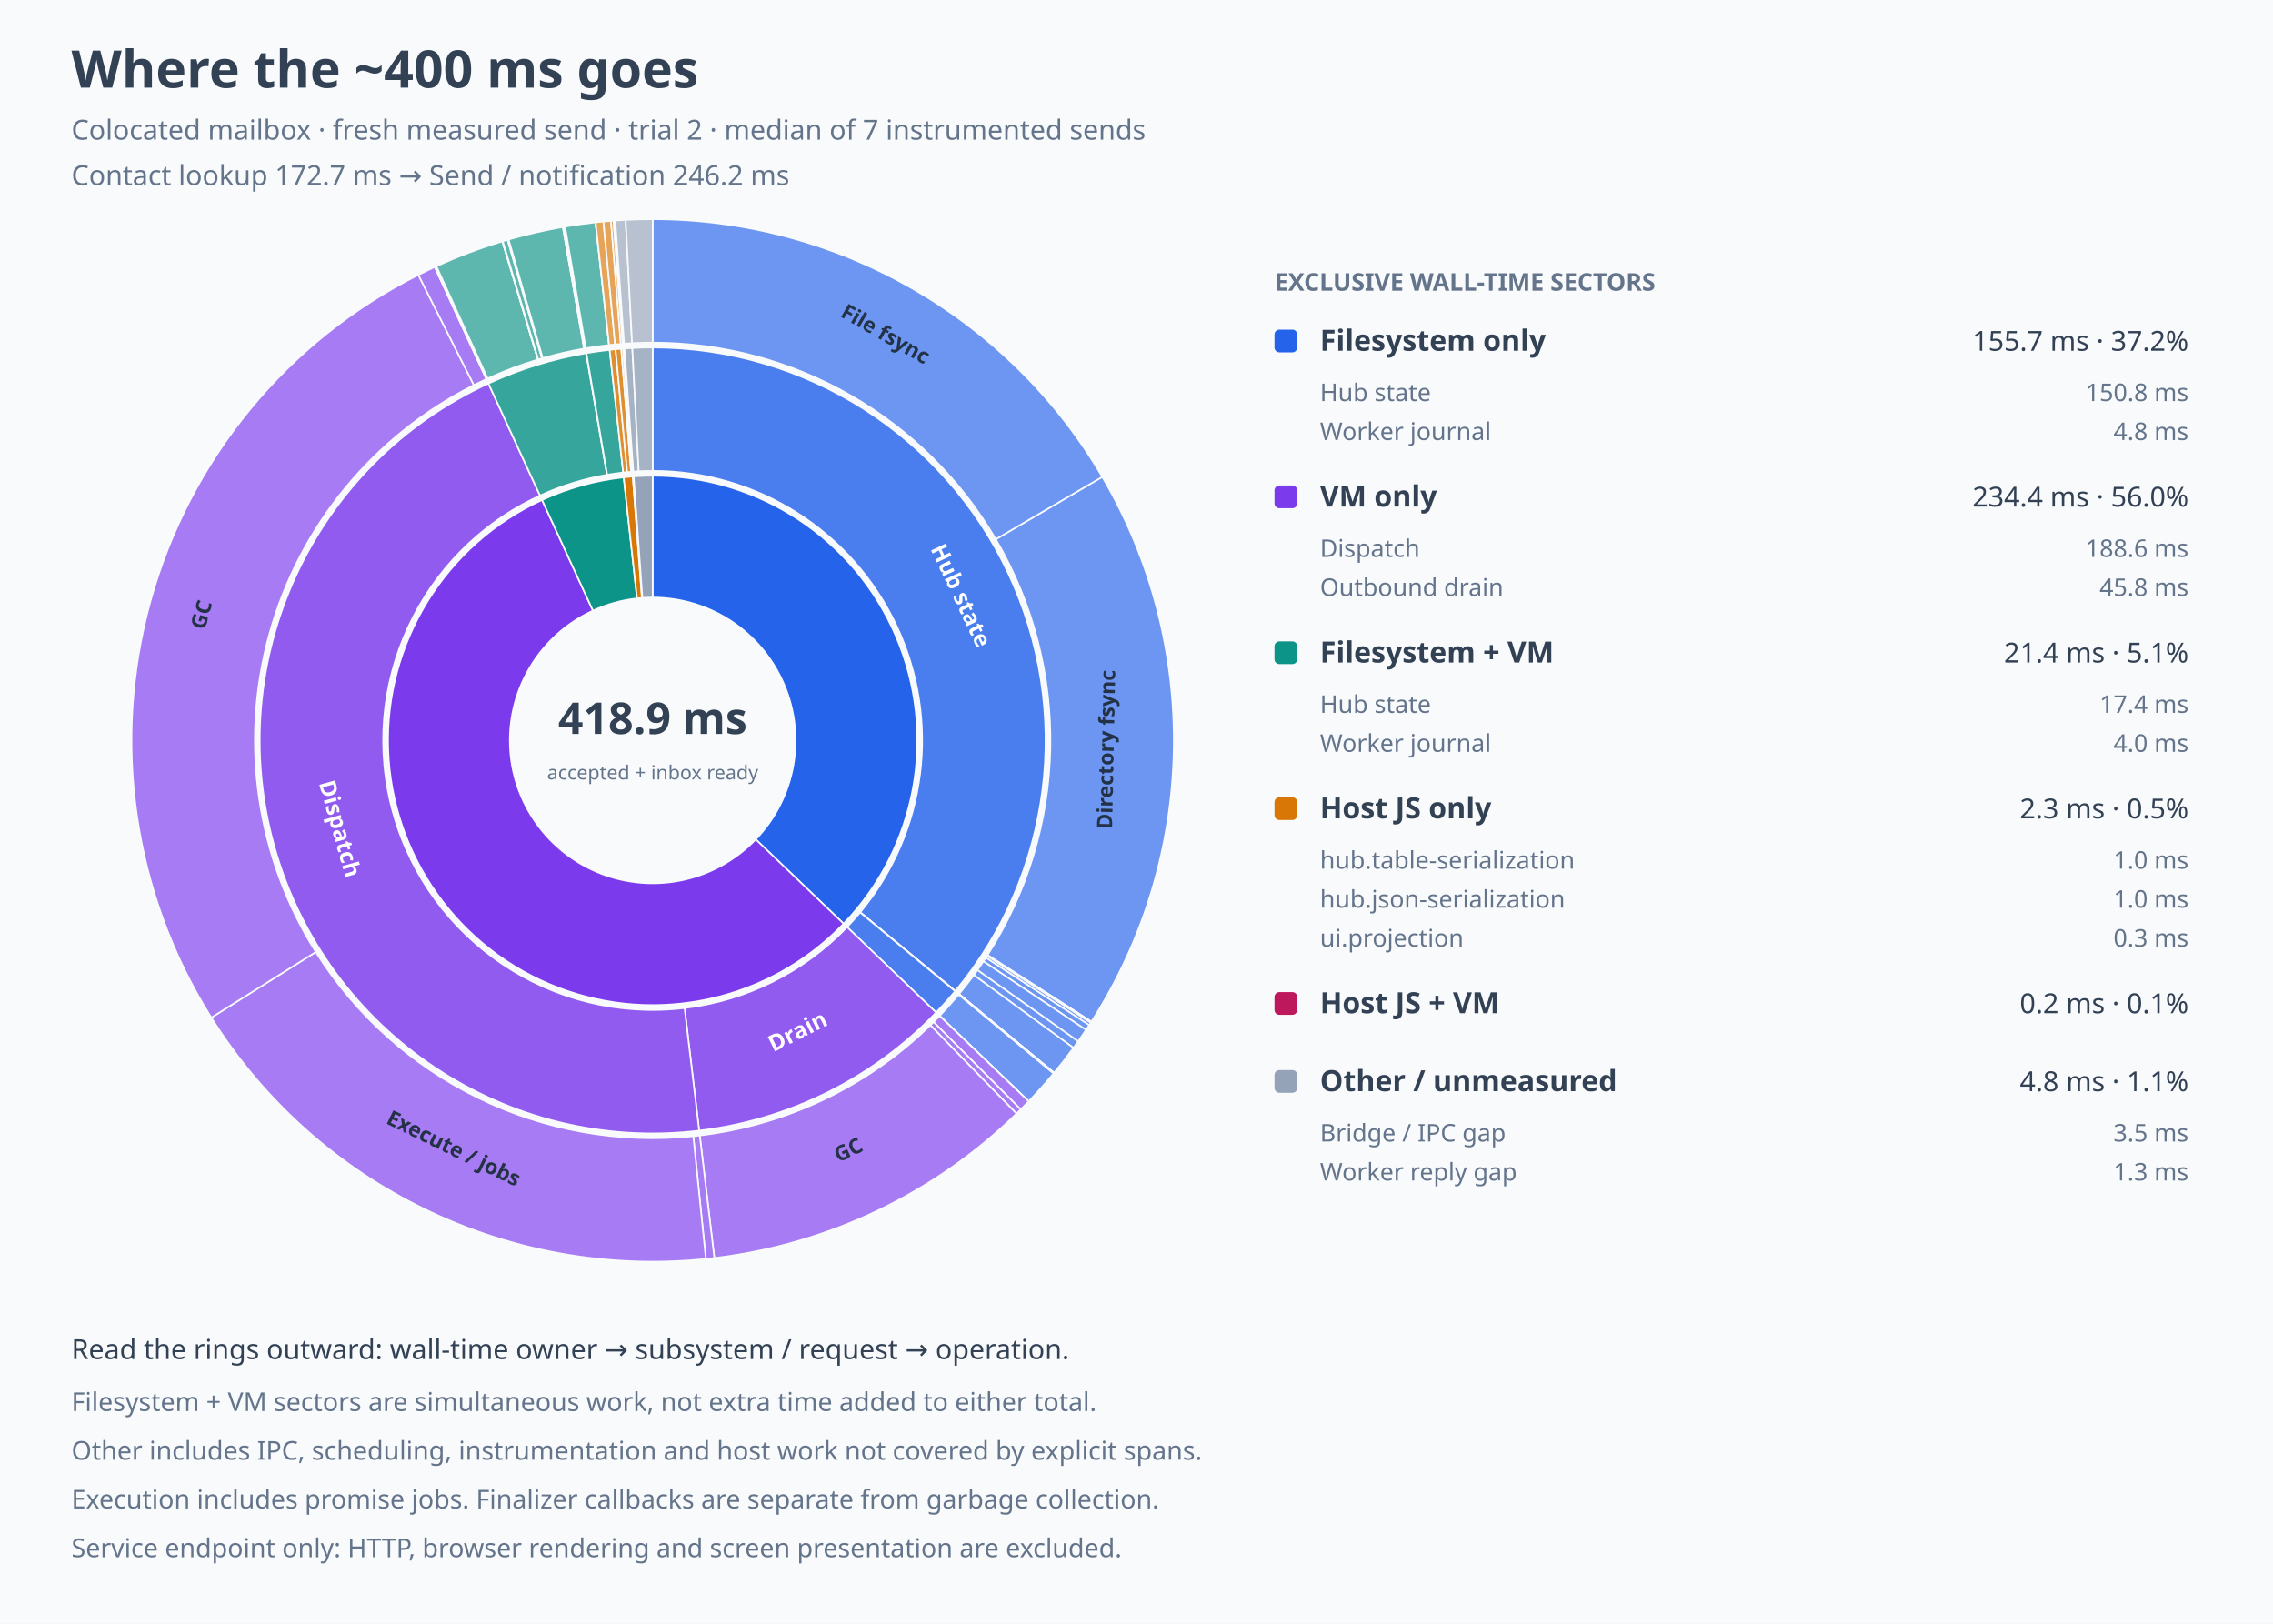
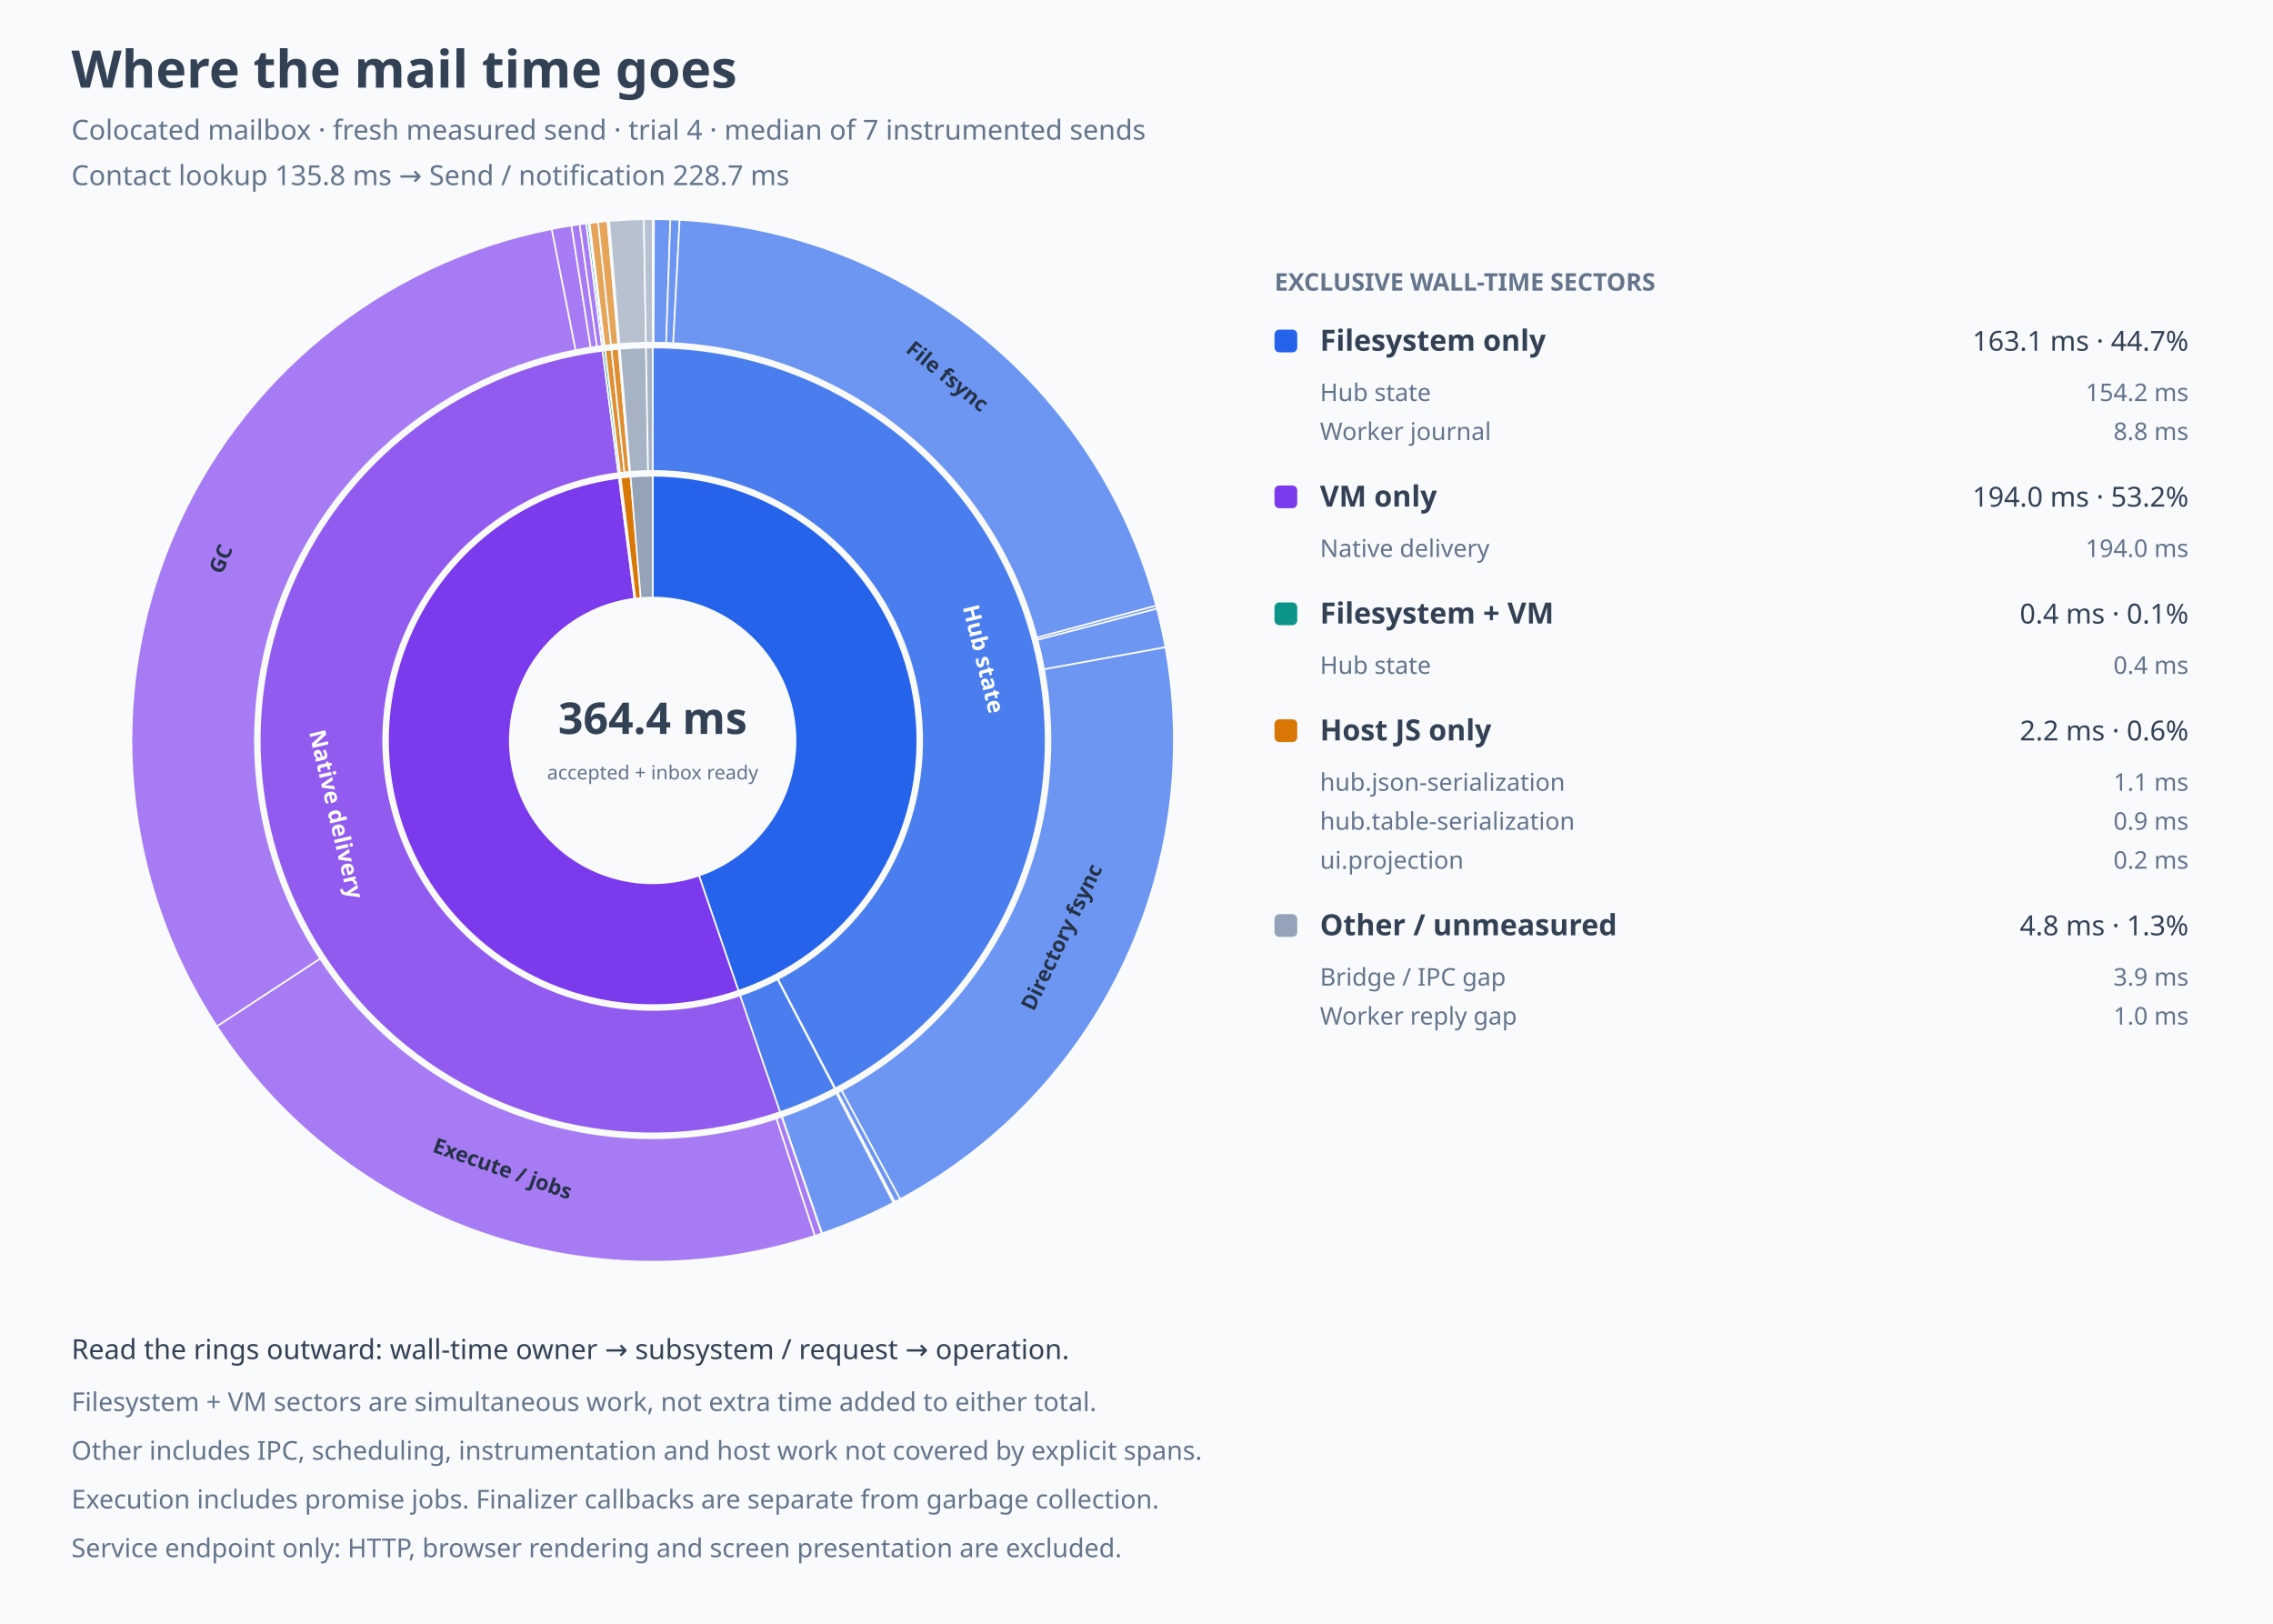
<svg xmlns="http://www.w3.org/2000/svg" width="1400" height="1000" viewBox="0 0 1400 1000" role="img" aria-labelledby="title desc">
  <rect width="1400" height="1000" fill="#f8fafc" />
  <g font-family="system-ui, sans-serif">
-     <text x="44" y="54" font-size="32" fill="#334155" font-weight="650" text-anchor="start">Where the ~400 ms goes</text>
-     <text x="44" y="86" font-size="17" fill="#64748b" font-weight="400" text-anchor="start">Colocated mailbox · fresh measured send · trial 2 · median of 7 instrumented sends</text>
-     <text x="44" y="114" font-size="17" fill="#64748b" font-weight="400" text-anchor="start">Contact lookup 172.7 ms → Send / notification 246.2 ms</text>
-     <path d="M 402.000,293.000 A 163,163 0 0 1 519.596,568.873 L 465.487,516.938 A 88,88 0 0 0 402.000,368.000 Z" fill="#2563eb" stroke="#f8fafc" stroke-width="1" />
-     <path d="M 402.000,214.000 A 242,242 0 0 1 588.411,610.321 L 529.869,561.856 A 166,166 0 0 0 402.000,290.000 Z" fill="#4a7eee" stroke="#f8fafc" stroke-width="1" />
-     <text x="587.50" y="368.75" transform="rotate(64.81 587.50 368.75)" font-size="14" fill="#fff" font-weight="600" text-anchor="middle">Hub state</text>
-     <path d="M 402.000,135.000 A 321,321 0 0 1 678.987,293.768 L 613.407,332.178 A 245,245 0 0 0 402.000,211.000 Z" fill="#6d96f2" stroke="#f8fafc" stroke-width="1" />
-     <text x="543.23" y="209.61" transform="rotate(29.82 543.23 209.61)" font-size="13" fill="#243247" font-weight="600" text-anchor="middle">File fsync</text>
-     <path d="M 678.987,293.768 A 321,321 0 0 1 672.269,629.192 L 608.280,588.187 A 245,245 0 0 0 613.407,332.178 Z" fill="#6d96f2" stroke="#f8fafc" stroke-width="1" />
-     <text x="685.94" y="461.69" transform="rotate(271.15 685.94 461.69)" font-size="13" fill="#243247" font-weight="600" text-anchor="middle">Directory fsync</text>
-     <path d="M 672.269,629.192 A 321,321 0 0 1 671.812,629.904 L 607.931,588.731 A 245,245 0 0 0 608.280,588.187 Z" fill="#6d96f2" stroke="#f8fafc" stroke-width="1" />
-     <path d="M 671.812,629.904 A 321,321 0 0 1 670.882,631.339 L 607.221,589.825 A 245,245 0 0 0 607.931,588.731 Z" fill="#6d96f2" stroke="#f8fafc" stroke-width="1" />
-     <path d="M 670.882,631.339 A 321,321 0 0 1 668.940,634.281 L 605.739,592.071 A 245,245 0 0 0 607.221,589.825 Z" fill="#6d96f2" stroke="#f8fafc" stroke-width="1" />
-     <path d="M 668.940,634.281 A 321,321 0 0 1 664.093,641.333 L 602.040,597.454 A 245,245 0 0 0 605.739,592.071 Z" fill="#6d96f2" stroke="#f8fafc" stroke-width="1" />
-     <path d="M 664.093,641.333 A 321,321 0 0 1 661.203,645.354 L 599.834,600.522 A 245,245 0 0 0 602.040,597.454 Z" fill="#6d96f2" stroke="#f8fafc" stroke-width="1" />
-     <path d="M 661.203,645.354 A 321,321 0 0 1 649.264,660.698 L 590.722,612.234 A 245,245 0 0 0 599.834,600.522 Z" fill="#6d96f2" stroke="#f8fafc" stroke-width="1" />
-     <path d="M 588.411,610.321 A 242,242 0 0 1 588.280,610.478 L 529.779,561.965 A 166,166 0 0 0 529.869,561.856 Z" fill="#4a7eee" stroke="#f8fafc" stroke-width="1" />
-     <path d="M 649.264,660.698 A 321,321 0 0 1 649.255,660.709 L 590.715,612.242 A 245,245 0 0 0 590.722,612.234 Z" fill="#6d96f2" stroke="#f8fafc" stroke-width="1" />
-     <path d="M 649.255,660.709 A 321,321 0 0 1 649.225,660.745 L 590.692,612.270 A 245,245 0 0 0 590.715,612.242 Z" fill="#6d96f2" stroke="#f8fafc" stroke-width="1" />
-     <path d="M 649.225,660.745 A 321,321 0 0 1 649.091,660.907 L 590.590,612.393 A 245,245 0 0 0 590.692,612.270 Z" fill="#6d96f2" stroke="#f8fafc" stroke-width="1" />
-     <path d="M 588.280,610.478 A 242,242 0 0 1 576.590,623.578 L 521.760,570.950 A 166,166 0 0 0 529.779,561.965 Z" fill="#4a7eee" stroke="#f8fafc" stroke-width="1" />
-     <path d="M 649.091,660.907 A 321,321 0 0 1 649.076,660.925 L 590.578,612.407 A 245,245 0 0 0 590.590,612.393 Z" fill="#6d96f2" stroke="#f8fafc" stroke-width="1" />
-     <path d="M 649.076,660.925 A 321,321 0 0 1 649.061,660.944 L 590.567,612.421 A 245,245 0 0 0 590.578,612.407 Z" fill="#6d96f2" stroke="#f8fafc" stroke-width="1" />
-     <path d="M 649.061,660.944 A 321,321 0 0 1 648.990,661.029 L 590.513,612.486 A 245,245 0 0 0 590.567,612.421 Z" fill="#6d96f2" stroke="#f8fafc" stroke-width="1" />
-     <path d="M 648.990,661.029 A 321,321 0 0 1 648.900,661.138 L 590.444,612.570 A 245,245 0 0 0 590.513,612.486 Z" fill="#6d96f2" stroke="#f8fafc" stroke-width="1" />
-     <path d="M 648.900,661.138 A 321,321 0 0 1 633.638,678.227 L 578.796,625.612 A 245,245 0 0 0 590.444,612.570 Z" fill="#6d96f2" stroke="#f8fafc" stroke-width="1" />
-     <path d="M 633.638,678.227 A 321,321 0 0 1 633.584,678.283 L 578.754,625.656 A 245,245 0 0 0 578.796,625.612 Z" fill="#6d96f2" stroke="#f8fafc" stroke-width="1" />
-     <path d="M 519.596,568.873 A 163,163 0 1 1 333.850,307.931 L 365.207,376.061 A 88,88 0 1 0 465.487,516.938 Z" fill="#7c3aed" stroke="#f8fafc" stroke-width="1" />
-     <path d="M 576.590,623.578 A 242,242 0 0 1 430.634,696.300 L 421.641,620.834 A 166,166 0 0 0 521.760,570.950 Z" fill="#925bf0" stroke="#f8fafc" stroke-width="1" />
-     <text x="493.42" y="639.49" transform="rotate(333.52 493.42 639.49)" font-size="14" fill="#fff" font-weight="600" text-anchor="middle">Drain</text>
-     <path d="M 633.584,678.283 A 321,321 0 0 1 628.719,683.243 L 575.041,629.441 A 245,245 0 0 0 578.754,625.656 Z" fill="#a77bf3" stroke="#f8fafc" stroke-width="1" />
-     <path d="M 628.719,683.243 A 321,321 0 0 1 626.114,685.813 L 573.053,631.402 A 245,245 0 0 0 575.041,629.441 Z" fill="#a77bf3" stroke="#f8fafc" stroke-width="1" />
-     <path d="M 626.114,685.813 A 321,321 0 0 1 439.981,774.745 L 430.989,699.279 A 245,245 0 0 0 573.053,631.402 Z" fill="#a77bf3" stroke="#f8fafc" stroke-width="1" />
-     <text x="524.44" y="712.25" transform="rotate(334.46 524.44 712.25)" font-size="13" fill="#243247" font-weight="600" text-anchor="middle">GC</text>
-     <path d="M 430.634,696.300 A 242,242 0 0 1 300.820,236.167 L 332.595,305.205 A 166,166 0 0 0 421.641,620.834 Z" fill="#925bf0" stroke="#f8fafc" stroke-width="1" />
-     <text x="204.70" y="511.66" transform="rotate(434.25 204.70 511.66)" font-size="14" fill="#fff" font-weight="600" text-anchor="middle">Dispatch</text>
-     <path d="M 439.981,774.745 A 321,321 0 0 1 434.763,775.324 L 427.006,699.721 A 245,245 0 0 0 430.989,699.279 Z" fill="#a77bf3" stroke="#f8fafc" stroke-width="1" />
-     <path d="M 434.763,775.324 A 321,321 0 0 1 130.159,626.715 L 194.520,586.296 A 245,245 0 0 0 427.006,699.721 Z" fill="#a77bf3" stroke="#f8fafc" stroke-width="1" />
-     <text x="277.47" y="711.24" transform="rotate(386.01 277.47 711.24)" font-size="13" fill="#243247" font-weight="600" text-anchor="middle">Execute / jobs</text>
-     <path d="M 130.159,626.715 A 321,321 0 0 1 257.666,169.279 L 291.838,237.163 A 245,245 0 0 0 194.520,586.296 Z" fill="#a77bf3" stroke="#f8fafc" stroke-width="1" />
-     <text x="128.43" y="379.74" transform="rotate(285.58 128.43 379.74)" font-size="13" fill="#243247" font-weight="600" text-anchor="middle">GC</text>
-     <path d="M 257.666,169.279 A 321,321 0 0 1 267.790,164.403 L 299.565,233.442 A 245,245 0 0 0 291.838,237.163 Z" fill="#a77bf3" stroke="#f8fafc" stroke-width="1" />
-     <path d="M 333.850,307.931 A 163,163 0 0 1 384.147,293.981 L 392.361,368.529 A 88,88 0 0 0 365.207,376.061 Z" fill="#0d9488" stroke="#f8fafc" stroke-width="1" />
-     <path d="M 300.820,236.167 A 242,242 0 0 1 361.013,217.496 L 373.885,292.398 A 166,166 0 0 0 332.595,305.205 Z" fill="#36a69c" stroke="#f8fafc" stroke-width="1" />
-     <path d="M 267.790,164.403 A 321,321 0 0 1 267.811,164.393 L 299.582,233.434 A 245,245 0 0 0 299.565,233.442 Z" fill="#5db7af" stroke="#f8fafc" stroke-width="1" />
-     <path d="M 267.811,164.393 A 321,321 0 0 1 268.194,164.218 L 299.874,233.300 A 245,245 0 0 0 299.582,233.434 Z" fill="#5db7af" stroke="#f8fafc" stroke-width="1" />
-     <path d="M 268.194,164.218 A 321,321 0 0 1 268.421,164.113 L 300.047,233.221 A 245,245 0 0 0 299.874,233.300 Z" fill="#5db7af" stroke="#f8fafc" stroke-width="1" />
-     <path d="M 268.421,164.113 A 321,321 0 0 1 268.785,163.947 L 300.325,233.094 A 245,245 0 0 0 300.047,233.221 Z" fill="#5db7af" stroke="#f8fafc" stroke-width="1" />
-     <path d="M 268.785,163.947 A 321,321 0 0 1 309.399,148.647 L 331.323,221.416 A 245,245 0 0 0 300.325,233.094 Z" fill="#5db7af" stroke="#f8fafc" stroke-width="1" />
-     <path d="M 309.399,148.647 A 321,321 0 0 1 309.479,148.623 L 331.384,221.397 A 245,245 0 0 0 331.323,221.416 Z" fill="#5db7af" stroke="#f8fafc" stroke-width="1" />
-     <path d="M 309.479,148.623 A 321,321 0 0 1 309.656,148.569 L 331.519,221.357 A 245,245 0 0 0 331.384,221.397 Z" fill="#5db7af" stroke="#f8fafc" stroke-width="1" />
-     <path d="M 309.656,148.569 A 321,321 0 0 1 312.624,147.694 L 333.784,220.688 A 245,245 0 0 0 331.519,221.357 Z" fill="#5db7af" stroke="#f8fafc" stroke-width="1" />
-     <path d="M 312.624,147.694 A 321,321 0 0 1 313.266,147.508 L 334.275,220.547 A 245,245 0 0 0 333.784,220.688 Z" fill="#5db7af" stroke="#f8fafc" stroke-width="1" />
-     <path d="M 313.266,147.508 A 321,321 0 0 1 346.658,139.807 L 359.760,214.669 A 245,245 0 0 0 334.275,220.547 Z" fill="#5db7af" stroke="#f8fafc" stroke-width="1" />
-     <path d="M 346.658,139.807 A 321,321 0 0 1 346.823,139.778 L 359.887,214.647 A 245,245 0 0 0 359.760,214.669 Z" fill="#5db7af" stroke="#f8fafc" stroke-width="1" />
-     <path d="M 346.823,139.778 A 321,321 0 0 1 347.622,139.639 L 360.497,214.541 A 245,245 0 0 0 359.887,214.647 Z" fill="#5db7af" stroke="#f8fafc" stroke-width="1" />
-     <path d="M 347.622,139.639 A 321,321 0 0 1 347.632,139.638 L 360.504,214.540 A 245,245 0 0 0 360.497,214.541 Z" fill="#5db7af" stroke="#f8fafc" stroke-width="1" />
-     <path d="M 347.632,139.638 A 321,321 0 0 1 347.633,139.638 L 360.505,214.540 A 245,245 0 0 0 360.504,214.540 Z" fill="#5db7af" stroke="#f8fafc" stroke-width="1" />
-     <path d="M 361.013,217.496 A 242,242 0 0 1 361.166,217.470 L 373.990,292.380 A 166,166 0 0 0 373.885,292.398 Z" fill="#36a69c" stroke="#f8fafc" stroke-width="1" />
-     <path d="M 347.633,139.638 A 321,321 0 0 1 347.646,139.635 L 360.515,214.538 A 245,245 0 0 0 360.505,214.540 Z" fill="#5db7af" stroke="#f8fafc" stroke-width="1" />
-     <path d="M 347.646,139.635 A 321,321 0 0 1 347.687,139.628 L 360.546,214.532 A 245,245 0 0 0 360.515,214.538 Z" fill="#5db7af" stroke="#f8fafc" stroke-width="1" />
-     <path d="M 347.687,139.628 A 321,321 0 0 1 347.836,139.603 L 360.660,214.513 A 245,245 0 0 0 360.546,214.532 Z" fill="#5db7af" stroke="#f8fafc" stroke-width="1" />
-     <path d="M 361.166,217.470 A 242,242 0 0 1 375.494,215.456 L 383.818,290.999 A 166,166 0 0 0 373.990,292.380 Z" fill="#36a69c" stroke="#f8fafc" stroke-width="1" />
-     <path d="M 347.836,139.603 A 321,321 0 0 1 347.848,139.601 L 360.669,214.511 A 245,245 0 0 0 360.660,214.513 Z" fill="#5db7af" stroke="#f8fafc" stroke-width="1" />
-     <path d="M 347.848,139.601 A 321,321 0 0 1 347.868,139.597 L 360.684,214.509 A 245,245 0 0 0 360.669,214.511 Z" fill="#5db7af" stroke="#f8fafc" stroke-width="1" />
-     <path d="M 347.868,139.597 A 321,321 0 0 1 347.948,139.584 L 360.745,214.498 A 245,245 0 0 0 360.684,214.509 Z" fill="#5db7af" stroke="#f8fafc" stroke-width="1" />
-     <path d="M 347.948,139.584 A 321,321 0 0 1 348.045,139.567 L 360.820,214.486 A 245,245 0 0 0 360.745,214.498 Z" fill="#5db7af" stroke="#f8fafc" stroke-width="1" />
-     <path d="M 348.045,139.567 A 321,321 0 0 1 366.803,136.936 L 375.136,212.477 A 245,245 0 0 0 360.820,214.486 Z" fill="#5db7af" stroke="#f8fafc" stroke-width="1" />
-     <path d="M 366.803,136.936 A 321,321 0 0 1 366.841,136.931 L 375.165,212.474 A 245,245 0 0 0 375.136,212.477 Z" fill="#5db7af" stroke="#f8fafc" stroke-width="1" />
-     <path d="M 384.147,293.981 A 163,163 0 0 1 389.740,293.462 L 395.381,368.249 A 88,88 0 0 0 392.361,368.529 Z" fill="#d97706" stroke="#f8fafc" stroke-width="1" />
-     <path d="M 375.494,215.456 A 242,242 0 0 1 379.118,215.084 L 386.304,290.744 A 166,166 0 0 0 383.818,290.999 Z" fill="#df8e30" stroke="#f8fafc" stroke-width="1" />
-     <path d="M 366.841,136.931 A 321,321 0 0 1 371.649,136.438 L 378.835,212.098 A 245,245 0 0 0 375.165,212.474 Z" fill="#e6a458" stroke="#f8fafc" stroke-width="1" />
-     <path d="M 379.118,215.084 A 242,242 0 0 1 382.622,214.777 L 388.708,290.533 A 166,166 0 0 0 386.304,290.744 Z" fill="#df8e30" stroke="#f8fafc" stroke-width="1" />
-     <path d="M 371.649,136.438 A 321,321 0 0 1 376.296,136.031 L 382.382,211.787 A 245,245 0 0 0 378.835,212.098 Z" fill="#e6a458" stroke="#f8fafc" stroke-width="1" />
-     <path d="M 382.622,214.777 A 242,242 0 0 1 383.798,214.686 L 389.514,290.470 A 166,166 0 0 0 388.708,290.533 Z" fill="#df8e30" stroke="#f8fafc" stroke-width="1" />
-     <path d="M 376.296,136.031 A 321,321 0 0 1 377.856,135.909 L 383.572,211.694 A 245,245 0 0 0 382.382,211.787 Z" fill="#e6a458" stroke="#f8fafc" stroke-width="1" />
-     <path d="M 389.740,293.462 A 163,163 0 0 1 390.290,293.421 L 395.678,368.227 A 88,88 0 0 0 395.381,368.249 Z" fill="#be185d" stroke="#f8fafc" stroke-width="1" />
-     <path d="M 383.798,214.686 A 242,242 0 0 1 384.196,214.656 L 389.787,290.450 A 166,166 0 0 0 389.514,290.470 Z" fill="#c93f79" stroke="#f8fafc" stroke-width="1" />
-     <path d="M 377.856,135.909 A 321,321 0 0 1 378.383,135.870 L 383.975,211.664 A 245,245 0 0 0 383.572,211.694 Z" fill="#d36492" stroke="#f8fafc" stroke-width="1" />
-     <path d="M 384.196,214.656 A 242,242 0 0 1 384.615,214.625 L 390.074,290.429 A 166,166 0 0 0 389.787,290.450 Z" fill="#c93f79" stroke="#f8fafc" stroke-width="1" />
-     <path d="M 378.383,135.870 A 321,321 0 0 1 378.939,135.829 L 384.399,211.633 A 245,245 0 0 0 383.975,211.664 Z" fill="#d36492" stroke="#f8fafc" stroke-width="1" />
-     <path d="M 390.290,293.421 A 163,163 0 0 1 402.000,293.000 L 402.000,368.000 A 88,88 0 0 0 395.678,368.227 Z" fill="#94a3b8" stroke="#f8fafc" stroke-width="1" />
-     <path d="M 384.615,214.625 A 242,242 0 0 1 389.452,214.326 L 393.393,290.223 A 166,166 0 0 0 390.074,290.429 Z" fill="#a6b3c4" stroke="#f8fafc" stroke-width="1" />
-     <path d="M 378.939,135.829 A 321,321 0 0 1 385.356,135.432 L 389.297,211.330 A 245,245 0 0 0 384.399,211.633 Z" fill="#b7c1cf" stroke="#f8fafc" stroke-width="1" />
-     <path d="M 389.452,214.326 A 242,242 0 0 1 402.000,214.000 L 402.000,290.000 A 166,166 0 0 0 393.393,290.223 Z" fill="#a6b3c4" stroke="#f8fafc" stroke-width="1" />
-     <path d="M 385.356,135.432 A 321,321 0 0 1 402.000,135.000 L 402.000,211.000 A 245,245 0 0 0 389.297,211.330 Z" fill="#b7c1cf" stroke="#f8fafc" stroke-width="1" />
-     <text x="402" y="452" font-size="27" fill="#334155" font-weight="650" text-anchor="middle">418.9 ms</text>
+     <text x="44" y="54" font-size="32" fill="#334155" font-weight="650" text-anchor="start">Where the mail time goes</text>
+     <text x="44" y="86" font-size="17" fill="#64748b" font-weight="400" text-anchor="start">Colocated mailbox · fresh measured send · trial 4 · median of 7 instrumented sends</text>
+     <text x="44" y="114" font-size="17" fill="#64748b" font-weight="400" text-anchor="start">Contact lookup 135.8 ms → Send / notification 228.7 ms</text>
+     <path d="M 402.000,293.000 A 163,163 0 0 1 454.843,610.197 L 430.529,539.247 A 88,88 0 0 0 402.000,368.000 Z" fill="#2563eb" stroke="#f8fafc" stroke-width="1" />
+     <path d="M 402.000,214.000 A 242,242 0 0 1 514.411,670.308 L 479.108,603.005 A 166,166 0 0 0 402.000,290.000 Z" fill="#4a7eee" stroke="#f8fafc" stroke-width="1" />
+     <text x="601.05" y="406.96" transform="rotate(76.16 601.05 406.96)" font-size="14" fill="#fff" font-weight="600" text-anchor="middle">Hub state</text>
+     <path d="M 402.000,135.000 A 321,321 0 0 1 402.809,135.001 L 402.618,211.001 A 245,245 0 0 0 402.000,211.000 Z" fill="#6d96f2" stroke="#f8fafc" stroke-width="1" />
+     <path d="M 402.809,135.001 A 321,321 0 0 1 412.895,135.185 L 410.315,211.141 A 245,245 0 0 0 402.618,211.001 Z" fill="#6d96f2" stroke="#f8fafc" stroke-width="1" />
+     <path d="M 412.895,135.185 A 321,321 0 0 1 418.602,135.430 L 414.671,211.328 A 245,245 0 0 0 410.315,211.141 Z" fill="#6d96f2" stroke="#f8fafc" stroke-width="1" />
+     <path d="M 418.602,135.430 A 321,321 0 0 1 712.091,373.026 L 638.674,392.671 A 245,245 0 0 0 414.671,211.328 Z" fill="#6d96f2" stroke="#f8fafc" stroke-width="1" />
+     <text x="580.70" y="235.27" transform="rotate(38.99 580.70 235.27)" font-size="13" fill="#243247" font-weight="600" text-anchor="middle">File fsync</text>
+     <path d="M 712.091,373.026 A 321,321 0 0 1 712.578,374.867 L 639.045,394.076 A 245,245 0 0 0 638.674,392.671 Z" fill="#6d96f2" stroke="#f8fafc" stroke-width="1" />
+     <path d="M 712.578,374.867 A 321,321 0 0 1 717.831,398.625 L 643.055,412.209 A 245,245 0 0 0 639.045,394.076 Z" fill="#6d96f2" stroke="#f8fafc" stroke-width="1" />
+     <path d="M 717.831,398.625 A 321,321 0 0 1 554.407,738.512 L 518.323,671.624 A 245,245 0 0 0 643.055,412.209 Z" fill="#6d96f2" stroke="#f8fafc" stroke-width="1" />
+     <text x="657.95" y="579.07" transform="rotate(295.68 657.95 579.07)" font-size="13" fill="#243247" font-weight="600" text-anchor="middle">Directory fsync</text>
+     <path d="M 554.407,738.512 A 321,321 0 0 1 551.107,740.268 L 515.804,672.965 A 245,245 0 0 0 518.323,671.624 Z" fill="#6d96f2" stroke="#f8fafc" stroke-width="1" />
+     <path d="M 514.411,670.308 A 242,242 0 0 1 514.087,670.477 L 478.886,603.121 A 166,166 0 0 0 479.108,603.005 Z" fill="#4a7eee" stroke="#f8fafc" stroke-width="1" />
+     <path d="M 551.107,740.268 A 321,321 0 0 1 551.085,740.279 L 515.788,672.973 A 245,245 0 0 0 515.804,672.965 Z" fill="#6d96f2" stroke="#f8fafc" stroke-width="1" />
+     <path d="M 551.085,740.279 A 321,321 0 0 1 550.995,740.326 L 515.719,673.009 A 245,245 0 0 0 515.788,672.973 Z" fill="#6d96f2" stroke="#f8fafc" stroke-width="1" />
+     <path d="M 550.995,740.326 A 321,321 0 0 1 550.677,740.493 L 515.476,673.136 A 245,245 0 0 0 515.719,673.009 Z" fill="#6d96f2" stroke="#f8fafc" stroke-width="1" />
+     <path d="M 514.087,670.477 A 242,242 0 0 1 480.455,684.930 L 455.816,613.035 A 166,166 0 0 0 478.886,603.121 Z" fill="#4a7eee" stroke="#f8fafc" stroke-width="1" />
+     <path d="M 550.677,740.493 A 321,321 0 0 1 550.633,740.516 L 515.442,673.154 A 245,245 0 0 0 515.476,673.136 Z" fill="#6d96f2" stroke="#f8fafc" stroke-width="1" />
+     <path d="M 550.633,740.516 A 321,321 0 0 1 550.585,740.541 L 515.406,673.173 A 245,245 0 0 0 515.442,673.154 Z" fill="#6d96f2" stroke="#f8fafc" stroke-width="1" />
+     <path d="M 550.585,740.541 A 321,321 0 0 1 550.392,740.642 L 515.259,673.250 A 245,245 0 0 0 515.406,673.173 Z" fill="#6d96f2" stroke="#f8fafc" stroke-width="1" />
+     <path d="M 550.392,740.642 A 321,321 0 0 1 550.255,740.713 L 515.154,673.304 A 245,245 0 0 0 515.259,673.250 Z" fill="#6d96f2" stroke="#f8fafc" stroke-width="1" />
+     <path d="M 550.255,740.713 A 321,321 0 0 1 506.287,759.587 L 481.596,687.710 A 245,245 0 0 0 515.154,673.304 Z" fill="#6d96f2" stroke="#f8fafc" stroke-width="1" />
+     <path d="M 506.287,759.587 A 321,321 0 0 1 506.066,759.663 L 481.427,687.768 A 245,245 0 0 0 481.596,687.710 Z" fill="#6d96f2" stroke="#f8fafc" stroke-width="1" />
+     <path d="M 454.843,610.197 A 163,163 0 1 1 381.217,294.330 L 390.780,368.718 A 88,88 0 1 0 430.529,539.247 Z" fill="#7c3aed" stroke="#f8fafc" stroke-width="1" />
+     <path d="M 480.455,684.930 A 242,242 0 1 1 371.145,215.975 L 380.835,291.355 A 166,166 0 1 0 455.816,613.035 Z" fill="#925bf0" stroke="#f8fafc" stroke-width="1" />
+     <text x="202.35" y="502.54" transform="rotate(436.88 202.35 502.54)" font-size="14" fill="#fff" font-weight="600" text-anchor="middle">Native delivery</text>
+     <path d="M 506.066,759.663 A 321,321 0 0 1 501.829,761.082 L 478.194,688.851 A 245,245 0 0 0 481.427,687.768 Z" fill="#a77bf3" stroke="#f8fafc" stroke-width="1" />
+     <path d="M 501.829,761.082 A 321,321 0 0 1 133.581,632.046 L 197.132,590.365 A 245,245 0 0 0 478.194,688.851 Z" fill="#a77bf3" stroke="#f8fafc" stroke-width="1" />
+     <text x="308.08" y="724.02" transform="rotate(379.31 308.08 724.02)" font-size="13" fill="#243247" font-weight="600" text-anchor="middle">Execute / jobs</text>
+     <path d="M 133.581,632.046 A 321,321 0 0 1 339.850,141.074 L 354.564,215.636 A 245,245 0 0 0 197.132,590.365 Z" fill="#a77bf3" stroke="#f8fafc" stroke-width="1" />
+     <text x="140.17" y="346.00" transform="rotate(292.79 140.17 346.00)" font-size="13" fill="#243247" font-weight="600" text-anchor="middle">GC</text>
+     <path d="M 339.850,141.074 A 321,321 0 0 1 351.977,138.922 L 363.821,213.993 A 245,245 0 0 0 354.564,215.636 Z" fill="#a77bf3" stroke="#f8fafc" stroke-width="1" />
+     <path d="M 351.977,138.922 A 321,321 0 0 1 357.020,138.167 L 367.670,213.417 A 245,245 0 0 0 363.821,213.993 Z" fill="#a77bf3" stroke="#f8fafc" stroke-width="1" />
+     <path d="M 357.020,138.167 A 321,321 0 0 1 361.072,137.620 L 370.762,213.000 A 245,245 0 0 0 367.670,213.417 Z" fill="#a77bf3" stroke="#f8fafc" stroke-width="1" />
+     <path d="M 381.217,294.330 A 163,163 0 0 1 382.308,294.194 L 391.369,368.645 A 88,88 0 0 0 390.780,368.718 Z" fill="#0d9488" stroke="#f8fafc" stroke-width="1" />
+     <path d="M 371.145,215.975 A 242,242 0 0 1 372.764,215.773 L 381.945,291.216 A 166,166 0 0 0 380.835,291.355 Z" fill="#36a69c" stroke="#f8fafc" stroke-width="1" />
+     <path d="M 361.072,137.620 A 321,321 0 0 1 362.631,137.423 L 371.952,212.850 A 245,245 0 0 0 370.762,213.000 Z" fill="#5db7af" stroke="#f8fafc" stroke-width="1" />
+     <path d="M 362.631,137.423 A 321,321 0 0 1 362.655,137.420 L 371.970,212.847 A 245,245 0 0 0 371.952,212.850 Z" fill="#5db7af" stroke="#f8fafc" stroke-width="1" />
+     <path d="M 362.655,137.420 A 321,321 0 0 1 362.731,137.411 L 372.029,212.840 A 245,245 0 0 0 371.970,212.847 Z" fill="#5db7af" stroke="#f8fafc" stroke-width="1" />
+     <path d="M 362.731,137.411 A 321,321 0 0 1 363.220,137.351 L 372.401,212.795 A 245,245 0 0 0 372.029,212.840 Z" fill="#5db7af" stroke="#f8fafc" stroke-width="1" />
+     <path d="M 382.308,294.194 A 163,163 0 0 1 388.398,293.569 L 394.657,368.307 A 88,88 0 0 0 391.369,368.645 Z" fill="#d97706" stroke="#f8fafc" stroke-width="1" />
+     <path d="M 372.764,215.773 A 242,242 0 0 1 376.671,215.329 L 384.626,290.912 A 166,166 0 0 0 381.945,291.216 Z" fill="#df8e30" stroke="#f8fafc" stroke-width="1" />
+     <path d="M 363.220,137.351 A 321,321 0 0 1 368.403,136.763 L 376.357,212.346 A 245,245 0 0 0 372.401,212.795 Z" fill="#e6a458" stroke="#f8fafc" stroke-width="1" />
+     <path d="M 376.671,215.329 A 242,242 0 0 1 381.032,214.910 L 387.617,290.624 A 166,166 0 0 0 384.626,290.912 Z" fill="#df8e30" stroke="#f8fafc" stroke-width="1" />
+     <path d="M 368.403,136.763 A 321,321 0 0 1 374.187,136.207 L 380.772,211.921 A 245,245 0 0 0 376.357,212.346 Z" fill="#e6a458" stroke="#f8fafc" stroke-width="1" />
+     <path d="M 381.032,214.910 A 242,242 0 0 1 381.805,214.844 L 388.148,290.579 A 166,166 0 0 0 387.617,290.624 Z" fill="#df8e30" stroke="#f8fafc" stroke-width="1" />
+     <path d="M 374.187,136.207 A 321,321 0 0 1 375.213,136.120 L 381.555,211.855 A 245,245 0 0 0 380.772,211.921 Z" fill="#e6a458" stroke="#f8fafc" stroke-width="1" />
+     <path d="M 388.398,293.569 A 163,163 0 0 1 402.000,293.000 L 402.000,368.000 A 88,88 0 0 0 394.657,368.307 Z" fill="#94a3b8" stroke="#f8fafc" stroke-width="1" />
+     <path d="M 381.805,214.844 A 242,242 0 0 1 397.890,214.035 L 399.181,290.024 A 166,166 0 0 0 388.148,290.579 Z" fill="#a6b3c4" stroke="#f8fafc" stroke-width="1" />
+     <path d="M 375.213,136.120 A 321,321 0 0 1 396.549,135.046 L 397.839,211.035 A 245,245 0 0 0 381.555,211.855 Z" fill="#b7c1cf" stroke="#f8fafc" stroke-width="1" />
+     <path d="M 397.890,214.035 A 242,242 0 0 1 402.000,214.000 L 402.000,290.000 A 166,166 0 0 0 399.181,290.024 Z" fill="#a6b3c4" stroke="#f8fafc" stroke-width="1" />
+     <path d="M 396.549,135.046 A 321,321 0 0 1 402.000,135.000 L 402.000,211.000 A 245,245 0 0 0 397.839,211.035 Z" fill="#b7c1cf" stroke="#f8fafc" stroke-width="1" />
+     <text x="402" y="452" font-size="27" fill="#334155" font-weight="650" text-anchor="middle">364.4 ms</text>
    <text x="402" y="480" font-size="12" fill="#64748b" font-weight="400" text-anchor="middle">accepted + inbox ready</text>
    <text x="785" y="179" font-size="15" fill="#64748b" font-weight="600" text-anchor="start">EXCLUSIVE WALL-TIME SECTORS</text>
    <rect x="785" y="203" width="14" height="14" rx="3" fill="#2563eb" />
    <text x="813" y="216" font-size="18" fill="#334155" font-weight="600" text-anchor="start">Filesystem only</text>
-     <text x="1348" y="216" font-size="17" fill="#334155" font-weight="400" text-anchor="end">155.7 ms · 37.2%</text>
+     <text x="1348" y="216" font-size="17" fill="#334155" font-weight="400" text-anchor="end">163.1 ms · 44.7%</text>
    <text x="813" y="247" font-size="15" fill="#64748b" font-weight="400" text-anchor="start">Hub state</text>
-     <text x="1348" y="247" font-size="15" fill="#64748b" font-weight="400" text-anchor="end">150.8 ms</text>
+     <text x="1348" y="247" font-size="15" fill="#64748b" font-weight="400" text-anchor="end">154.2 ms</text>
    <text x="813" y="271" font-size="15" fill="#64748b" font-weight="400" text-anchor="start">Worker journal</text>
-     <text x="1348" y="271" font-size="15" fill="#64748b" font-weight="400" text-anchor="end">4.8 ms</text>
+     <text x="1348" y="271" font-size="15" fill="#64748b" font-weight="400" text-anchor="end">8.8 ms</text>
    <rect x="785" y="299" width="14" height="14" rx="3" fill="#7c3aed" />
    <text x="813" y="312" font-size="18" fill="#334155" font-weight="600" text-anchor="start">VM only</text>
-     <text x="1348" y="312" font-size="17" fill="#334155" font-weight="400" text-anchor="end">234.4 ms · 56.0%</text>
-     <text x="813" y="343" font-size="15" fill="#64748b" font-weight="400" text-anchor="start">Dispatch</text>
-     <text x="1348" y="343" font-size="15" fill="#64748b" font-weight="400" text-anchor="end">188.6 ms</text>
-     <text x="813" y="367" font-size="15" fill="#64748b" font-weight="400" text-anchor="start">Outbound drain</text>
-     <text x="1348" y="367" font-size="15" fill="#64748b" font-weight="400" text-anchor="end">45.8 ms</text>
-     <rect x="785" y="395" width="14" height="14" rx="3" fill="#0d9488" />
-     <text x="813" y="408" font-size="18" fill="#334155" font-weight="600" text-anchor="start">Filesystem + VM</text>
-     <text x="1348" y="408" font-size="17" fill="#334155" font-weight="400" text-anchor="end">21.4 ms · 5.1%</text>
-     <text x="813" y="439" font-size="15" fill="#64748b" font-weight="400" text-anchor="start">Hub state</text>
-     <text x="1348" y="439" font-size="15" fill="#64748b" font-weight="400" text-anchor="end">17.4 ms</text>
-     <text x="813" y="463" font-size="15" fill="#64748b" font-weight="400" text-anchor="start">Worker journal</text>
-     <text x="1348" y="463" font-size="15" fill="#64748b" font-weight="400" text-anchor="end">4.0 ms</text>
-     <rect x="785" y="491" width="14" height="14" rx="3" fill="#d97706" />
-     <text x="813" y="504" font-size="18" fill="#334155" font-weight="600" text-anchor="start">Host JS only</text>
-     <text x="1348" y="504" font-size="17" fill="#334155" font-weight="400" text-anchor="end">2.3 ms · 0.5%</text>
-     <text x="813" y="535" font-size="15" fill="#64748b" font-weight="400" text-anchor="start">hub.table-serialization</text>
-     <text x="1348" y="535" font-size="15" fill="#64748b" font-weight="400" text-anchor="end">1.0 ms</text>
-     <text x="813" y="559" font-size="15" fill="#64748b" font-weight="400" text-anchor="start">hub.json-serialization</text>
-     <text x="1348" y="559" font-size="15" fill="#64748b" font-weight="400" text-anchor="end">1.0 ms</text>
-     <text x="813" y="583" font-size="15" fill="#64748b" font-weight="400" text-anchor="start">ui.projection</text>
-     <text x="1348" y="583" font-size="15" fill="#64748b" font-weight="400" text-anchor="end">0.3 ms</text>
-     <rect x="785" y="611" width="14" height="14" rx="3" fill="#be185d" />
-     <text x="813" y="624" font-size="18" fill="#334155" font-weight="600" text-anchor="start">Host JS + VM</text>
-     <text x="1348" y="624" font-size="17" fill="#334155" font-weight="400" text-anchor="end">0.2 ms · 0.1%</text>
-     <rect x="785" y="659" width="14" height="14" rx="3" fill="#94a3b8" />
-     <text x="813" y="672" font-size="18" fill="#334155" font-weight="600" text-anchor="start">Other / unmeasured</text>
-     <text x="1348" y="672" font-size="17" fill="#334155" font-weight="400" text-anchor="end">4.8 ms · 1.1%</text>
-     <text x="813" y="703" font-size="15" fill="#64748b" font-weight="400" text-anchor="start">Bridge / IPC gap</text>
-     <text x="1348" y="703" font-size="15" fill="#64748b" font-weight="400" text-anchor="end">3.5 ms</text>
-     <text x="813" y="727" font-size="15" fill="#64748b" font-weight="400" text-anchor="start">Worker reply gap</text>
-     <text x="1348" y="727" font-size="15" fill="#64748b" font-weight="400" text-anchor="end">1.3 ms</text>
+     <text x="1348" y="312" font-size="17" fill="#334155" font-weight="400" text-anchor="end">194.0 ms · 53.2%</text>
+     <text x="813" y="343" font-size="15" fill="#64748b" font-weight="400" text-anchor="start">Native delivery</text>
+     <text x="1348" y="343" font-size="15" fill="#64748b" font-weight="400" text-anchor="end">194.0 ms</text>
+     <rect x="785" y="371" width="14" height="14" rx="3" fill="#0d9488" />
+     <text x="813" y="384" font-size="18" fill="#334155" font-weight="600" text-anchor="start">Filesystem + VM</text>
+     <text x="1348" y="384" font-size="17" fill="#334155" font-weight="400" text-anchor="end">0.4 ms · 0.1%</text>
+     <text x="813" y="415" font-size="15" fill="#64748b" font-weight="400" text-anchor="start">Hub state</text>
+     <text x="1348" y="415" font-size="15" fill="#64748b" font-weight="400" text-anchor="end">0.4 ms</text>
+     <rect x="785" y="443" width="14" height="14" rx="3" fill="#d97706" />
+     <text x="813" y="456" font-size="18" fill="#334155" font-weight="600" text-anchor="start">Host JS only</text>
+     <text x="1348" y="456" font-size="17" fill="#334155" font-weight="400" text-anchor="end">2.2 ms · 0.6%</text>
+     <text x="813" y="487" font-size="15" fill="#64748b" font-weight="400" text-anchor="start">hub.json-serialization</text>
+     <text x="1348" y="487" font-size="15" fill="#64748b" font-weight="400" text-anchor="end">1.1 ms</text>
+     <text x="813" y="511" font-size="15" fill="#64748b" font-weight="400" text-anchor="start">hub.table-serialization</text>
+     <text x="1348" y="511" font-size="15" fill="#64748b" font-weight="400" text-anchor="end">0.9 ms</text>
+     <text x="813" y="535" font-size="15" fill="#64748b" font-weight="400" text-anchor="start">ui.projection</text>
+     <text x="1348" y="535" font-size="15" fill="#64748b" font-weight="400" text-anchor="end">0.2 ms</text>
+     <rect x="785" y="563" width="14" height="14" rx="3" fill="#94a3b8" />
+     <text x="813" y="576" font-size="18" fill="#334155" font-weight="600" text-anchor="start">Other / unmeasured</text>
+     <text x="1348" y="576" font-size="17" fill="#334155" font-weight="400" text-anchor="end">4.8 ms · 1.3%</text>
+     <text x="813" y="607" font-size="15" fill="#64748b" font-weight="400" text-anchor="start">Bridge / IPC gap</text>
+     <text x="1348" y="607" font-size="15" fill="#64748b" font-weight="400" text-anchor="end">3.9 ms</text>
+     <text x="813" y="631" font-size="15" fill="#64748b" font-weight="400" text-anchor="start">Worker reply gap</text>
+     <text x="1348" y="631" font-size="15" fill="#64748b" font-weight="400" text-anchor="end">1.0 ms</text>
    <text x="44" y="837" font-size="17" fill="#334155" font-weight="400" text-anchor="start">Read the rings outward: wall-time owner → subsystem / request → operation.</text>
    <text x="44" y="869" font-size="16" fill="#64748b" font-weight="400" text-anchor="start">Filesystem + VM sectors are simultaneous work, not extra time added to either total.</text>
    <text x="44" y="899" font-size="16" fill="#64748b" font-weight="400" text-anchor="start">Other includes IPC, scheduling, instrumentation and host work not covered by explicit spans.</text>
    <text x="44" y="929" font-size="16" fill="#64748b" font-weight="400" text-anchor="start">Execution includes promise jobs. Finalizer callbacks are separate from garbage collection.</text>
    <text x="44" y="959" font-size="16" fill="#64748b" font-weight="400" text-anchor="start">Service endpoint only: HTTP, browser rendering and screen presentation are excluded.</text>
  </g>
</svg>
